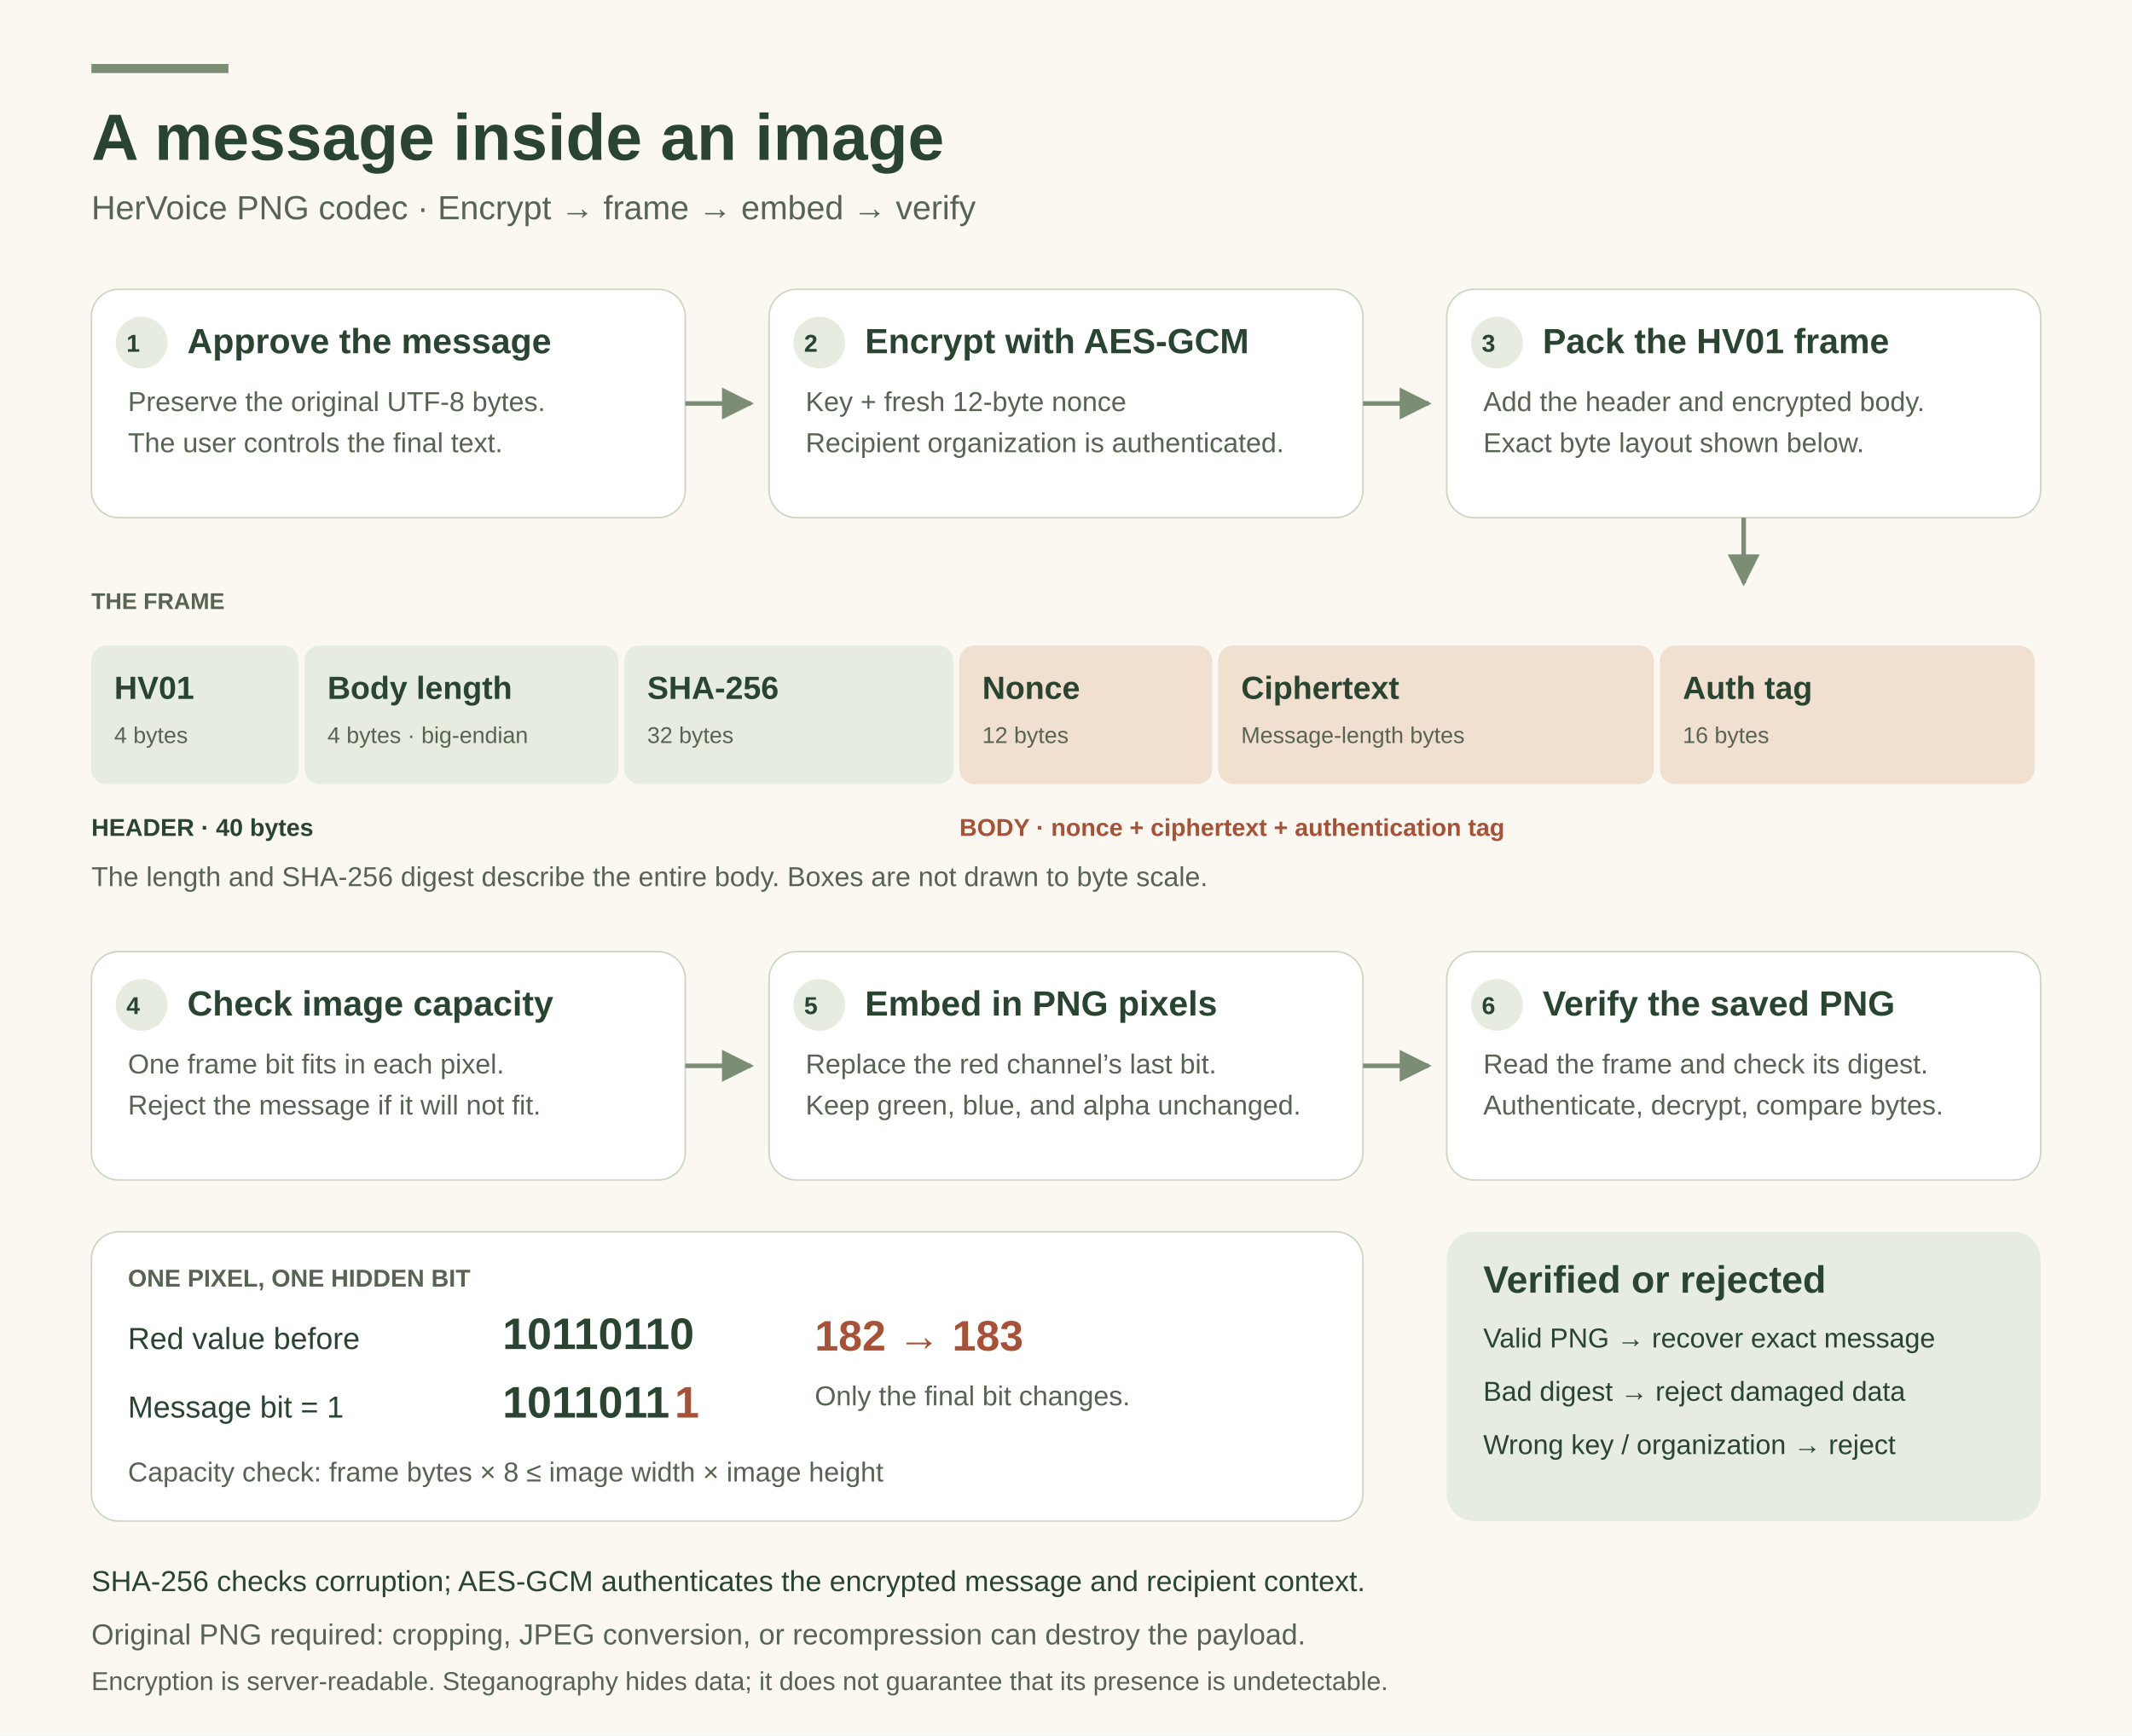
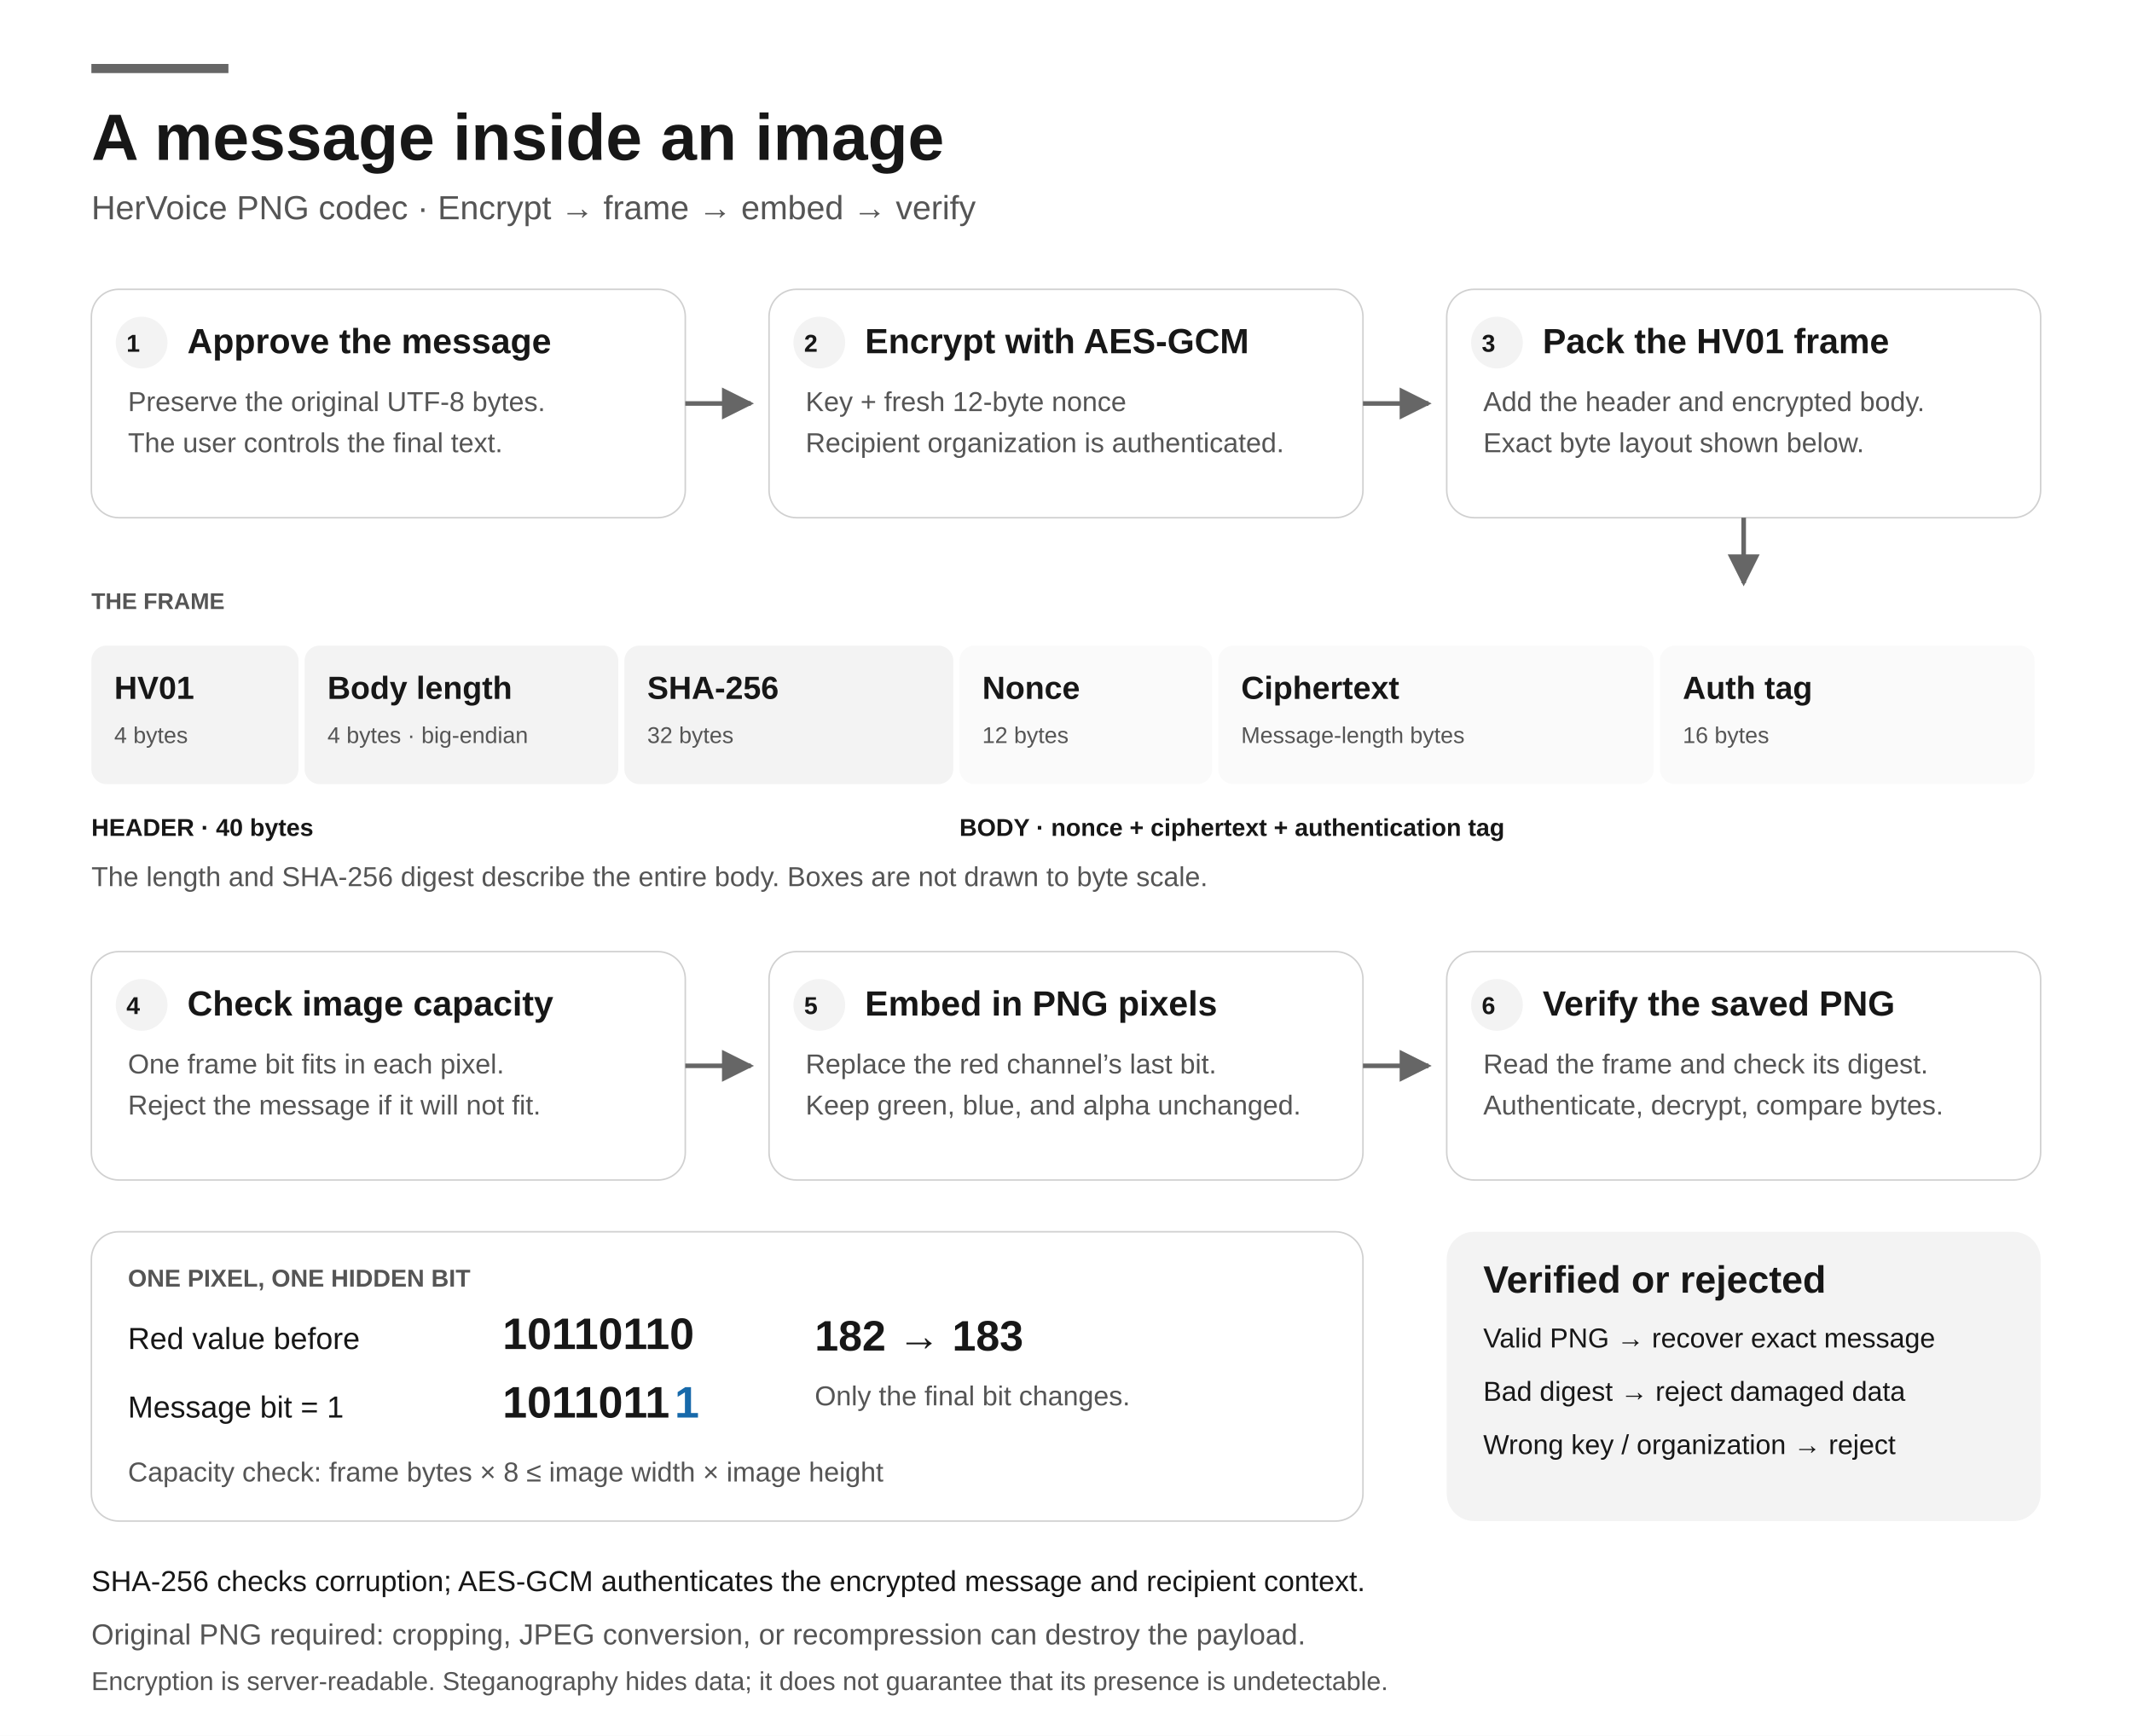
<svg xmlns="http://www.w3.org/2000/svg" width="1400" height="1140" viewBox="0 0 1400 1140" role="img" aria-labelledby="title desc">
  <defs>
    <marker id="arrow" viewBox="0 0 10 10" refX="9" refY="5" markerWidth="7" markerHeight="7" orient="auto">
-       <path d="M0 0 L10 5 L0 10" fill="#7b8e75" />
+       <path d="M0 0 L10 5 L0 10" fill="#666666" />
    </marker>
  </defs>
-   <rect width="1400" height="1140" fill="#faf8f1" />
-   <rect x="60" y="42" width="90" height="6" fill="#7b8e75" />
-   <text x="60" y="105" font-family="Arial, sans-serif" font-size="43" fill="#294431" font-weight="700">A message inside an image</text>
-   <text x="60" y="144" font-family="Arial, sans-serif" font-size="22" fill="#586453" font-weight="400">HerVoice PNG codec · Encrypt → frame → embed → verify</text>
-   <rect x="60" y="190" width="390" height="150" rx="18" fill="white" stroke="#cbd5c2" />
-   <circle cx="93" cy="225" r="17" fill="#e6ecdf" />
-   <text x="83" y="231" font-family="Arial, sans-serif" font-size="16" fill="#294431" font-weight="700">1</text>
-   <text x="123" y="232" font-family="Arial, sans-serif" font-size="23" fill="#294431" font-weight="700">Approve the message</text>
-   <text x="84" y="270" font-family="Arial, sans-serif" font-size="18" fill="#586453" font-weight="400">Preserve the original UTF-8 bytes.</text>
-   <text x="84" y="297" font-family="Arial, sans-serif" font-size="18" fill="#586453" font-weight="400">The user controls the final text.</text>
-   <rect x="505" y="190" width="390" height="150" rx="18" fill="white" stroke="#cbd5c2" />
-   <circle cx="538" cy="225" r="17" fill="#e6ecdf" />
-   <text x="528" y="231" font-family="Arial, sans-serif" font-size="16" fill="#294431" font-weight="700">2</text>
-   <text x="568" y="232" font-family="Arial, sans-serif" font-size="23" fill="#294431" font-weight="700">Encrypt with AES-GCM</text>
-   <text x="529" y="270" font-family="Arial, sans-serif" font-size="18" fill="#586453" font-weight="400">Key + fresh 12-byte nonce</text>
-   <text x="529" y="297" font-family="Arial, sans-serif" font-size="18" fill="#586453" font-weight="400">Recipient organization is authenticated.</text>
-   <rect x="950" y="190" width="390" height="150" rx="18" fill="white" stroke="#cbd5c2" />
-   <circle cx="983" cy="225" r="17" fill="#e6ecdf" />
-   <text x="973" y="231" font-family="Arial, sans-serif" font-size="16" fill="#294431" font-weight="700">3</text>
-   <text x="1013" y="232" font-family="Arial, sans-serif" font-size="23" fill="#294431" font-weight="700">Pack the HV01 frame</text>
-   <text x="974" y="270" font-family="Arial, sans-serif" font-size="18" fill="#586453" font-weight="400">Add the header and encrypted body.</text>
-   <text x="974" y="297" font-family="Arial, sans-serif" font-size="18" fill="#586453" font-weight="400">Exact byte layout shown below.</text>
-   <path d="M450 265 H493" fill="none" stroke="#7b8e75" stroke-width="3" marker-end="url(#arrow)" />
-   <path d="M895 265 H938" fill="none" stroke="#7b8e75" stroke-width="3" marker-end="url(#arrow)" />
-   <path d="M1145 340 V383" fill="none" stroke="#7b8e75" stroke-width="3" marker-end="url(#arrow)" />
-   <text x="60" y="400" font-family="Arial, sans-serif" font-size="15" fill="#586453" font-weight="700">THE FRAME</text>
-   <rect x="60" y="424" width="136" height="91" rx="10" fill="#e6ecdf" />
-   <text x="75" y="459" font-family="Arial, sans-serif" font-size="21" fill="#294431" font-weight="700">HV01</text>
-   <text x="75" y="488" font-family="Arial, sans-serif" font-size="15" fill="#586453" font-weight="400">4 bytes</text>
-   <rect x="200" y="424" width="206" height="91" rx="10" fill="#e6ecdf" />
-   <text x="215" y="459" font-family="Arial, sans-serif" font-size="21" fill="#294431" font-weight="700">Body length</text>
-   <text x="215" y="488" font-family="Arial, sans-serif" font-size="15" fill="#586453" font-weight="400">4 bytes · big-endian</text>
-   <rect x="410" y="424" width="216" height="91" rx="10" fill="#e6ecdf" />
-   <text x="425" y="459" font-family="Arial, sans-serif" font-size="21" fill="#294431" font-weight="700">SHA-256</text>
-   <text x="425" y="488" font-family="Arial, sans-serif" font-size="15" fill="#586453" font-weight="400">32 bytes</text>
-   <rect x="630" y="424" width="166" height="91" rx="10" fill="#f1dfcf" />
-   <text x="645" y="459" font-family="Arial, sans-serif" font-size="21" fill="#294431" font-weight="700">Nonce</text>
-   <text x="645" y="488" font-family="Arial, sans-serif" font-size="15" fill="#586453" font-weight="400">12 bytes</text>
-   <rect x="800" y="424" width="286" height="91" rx="10" fill="#f1dfcf" />
-   <text x="815" y="459" font-family="Arial, sans-serif" font-size="21" fill="#294431" font-weight="700">Ciphertext</text>
-   <text x="815" y="488" font-family="Arial, sans-serif" font-size="15" fill="#586453" font-weight="400">Message-length bytes</text>
-   <rect x="1090" y="424" width="246" height="91" rx="10" fill="#f1dfcf" />
-   <text x="1105" y="459" font-family="Arial, sans-serif" font-size="21" fill="#294431" font-weight="700">Auth tag</text>
-   <text x="1105" y="488" font-family="Arial, sans-serif" font-size="15" fill="#586453" font-weight="400">16 bytes</text>
-   <text x="60" y="549" font-family="Arial, sans-serif" font-size="16" fill="#294431" font-weight="700">HEADER · 40 bytes</text>
-   <text x="630" y="549" font-family="Arial, sans-serif" font-size="16" fill="#a95136" font-weight="700">BODY · nonce + ciphertext + authentication tag</text>
-   <text x="60" y="582" font-family="Arial, sans-serif" font-size="18" fill="#586453" font-weight="400">The length and SHA-256 digest describe the entire body. Boxes are not drawn to byte scale.</text>
-   <rect x="60" y="625" width="390" height="150" rx="18" fill="white" stroke="#cbd5c2" />
-   <circle cx="93" cy="660" r="17" fill="#e6ecdf" />
-   <text x="83" y="666" font-family="Arial, sans-serif" font-size="16" fill="#294431" font-weight="700">4</text>
-   <text x="123" y="667" font-family="Arial, sans-serif" font-size="23" fill="#294431" font-weight="700">Check image capacity</text>
-   <text x="84" y="705" font-family="Arial, sans-serif" font-size="18" fill="#586453" font-weight="400">One frame bit fits in each pixel.</text>
-   <text x="84" y="732" font-family="Arial, sans-serif" font-size="18" fill="#586453" font-weight="400">Reject the message if it will not fit.</text>
-   <rect x="505" y="625" width="390" height="150" rx="18" fill="white" stroke="#cbd5c2" />
-   <circle cx="538" cy="660" r="17" fill="#e6ecdf" />
-   <text x="528" y="666" font-family="Arial, sans-serif" font-size="16" fill="#294431" font-weight="700">5</text>
-   <text x="568" y="667" font-family="Arial, sans-serif" font-size="23" fill="#294431" font-weight="700">Embed in PNG pixels</text>
-   <text x="529" y="705" font-family="Arial, sans-serif" font-size="18" fill="#586453" font-weight="400">Replace the red channel’s last bit.</text>
-   <text x="529" y="732" font-family="Arial, sans-serif" font-size="18" fill="#586453" font-weight="400">Keep green, blue, and alpha unchanged.</text>
-   <rect x="950" y="625" width="390" height="150" rx="18" fill="white" stroke="#cbd5c2" />
-   <circle cx="983" cy="660" r="17" fill="#e6ecdf" />
-   <text x="973" y="666" font-family="Arial, sans-serif" font-size="16" fill="#294431" font-weight="700">6</text>
-   <text x="1013" y="667" font-family="Arial, sans-serif" font-size="23" fill="#294431" font-weight="700">Verify the saved PNG</text>
-   <text x="974" y="705" font-family="Arial, sans-serif" font-size="18" fill="#586453" font-weight="400">Read the frame and check its digest.</text>
-   <text x="974" y="732" font-family="Arial, sans-serif" font-size="18" fill="#586453" font-weight="400">Authenticate, decrypt, compare bytes.</text>
-   <path d="M450 700 H493" fill="none" stroke="#7b8e75" stroke-width="3" marker-end="url(#arrow)" />
-   <path d="M895 700 H938" fill="none" stroke="#7b8e75" stroke-width="3" marker-end="url(#arrow)" />
-   <rect x="60" y="809" width="835" height="190" rx="18" fill="white" stroke="#cbd5c2" />
-   <text x="84" y="845" font-family="Arial, sans-serif" font-size="16" fill="#586453" font-weight="700">ONE PIXEL, ONE HIDDEN BIT</text>
-   <text x="84" y="886" font-family="Arial, sans-serif" font-size="20" fill="#294431" font-weight="400">Red value before</text>
-   <text x="330" y="886" font-family="Arial, sans-serif" font-size="29" fill="#294431" font-weight="700">10110110</text>
-   <text x="84" y="931" font-family="Arial, sans-serif" font-size="20" fill="#294431" font-weight="400">Message bit = 1</text>
-   <text x="330" y="931" font-family="Arial, sans-serif" font-size="29" fill="#294431" font-weight="700">1011011</text>
-   <text x="443" y="931" font-family="Arial, sans-serif" font-size="29" fill="#a95136" font-weight="700">1</text>
-   <text x="535" y="887" font-family="Arial, sans-serif" font-size="28" fill="#a95136" font-weight="700">182 → 183</text>
-   <text x="535" y="923" font-family="Arial, sans-serif" font-size="18" fill="#586453" font-weight="400">Only the final bit changes.</text>
-   <text x="84" y="973" font-family="Arial, sans-serif" font-size="18" fill="#586453" font-weight="400">Capacity check: frame bytes × 8 ≤ image width × image height</text>
-   <rect x="950" y="809" width="390" height="190" rx="18" fill="#e6ecdf" />
-   <text x="974" y="849" font-family="Arial, sans-serif" font-size="25" fill="#294431" font-weight="700">Verified or rejected</text>
-   <text x="974" y="885" font-family="Arial, sans-serif" font-size="18" fill="#294431" font-weight="400">Valid PNG → recover exact message</text>
-   <text x="974" y="920" font-family="Arial, sans-serif" font-size="18" fill="#294431" font-weight="400">Bad digest → reject damaged data</text>
-   <text x="974" y="955" font-family="Arial, sans-serif" font-size="18" fill="#294431" font-weight="400">Wrong key / organization → reject</text>
-   <text x="60" y="1045" font-family="Arial, sans-serif" font-size="19" fill="#294431" font-weight="400">SHA-256 checks corruption; AES-GCM authenticates the encrypted message and recipient context.</text>
-   <text x="60" y="1080" font-family="Arial, sans-serif" font-size="19" fill="#586453" font-weight="400">Original PNG required: cropping, JPEG conversion, or recompression can destroy the payload.</text>
-   <text x="60" y="1110" font-family="Arial, sans-serif" font-size="17" fill="#586453" font-weight="400">Encryption is server-readable. Steganography hides data; it does not guarantee that its presence is undetectable.</text>
+   <rect width="1400" height="1140" fill="#ffffff" />
+   <rect x="60" y="42" width="90" height="6" fill="#666666" />
+   <text x="60" y="105" font-family="Arial, sans-serif" font-size="43" fill="#171717" font-weight="700">A message inside an image</text>
+   <text x="60" y="144" font-family="Arial, sans-serif" font-size="22" fill="#555555" font-weight="400">HerVoice PNG codec · Encrypt → frame → embed → verify</text>
+   <rect x="60" y="190" width="390" height="150" rx="18" fill="white" stroke="#d0d0d0" />
+   <circle cx="93" cy="225" r="17" fill="#f3f3f3" />
+   <text x="83" y="231" font-family="Arial, sans-serif" font-size="16" fill="#171717" font-weight="700">1</text>
+   <text x="123" y="232" font-family="Arial, sans-serif" font-size="23" fill="#171717" font-weight="700">Approve the message</text>
+   <text x="84" y="270" font-family="Arial, sans-serif" font-size="18" fill="#555555" font-weight="400">Preserve the original UTF-8 bytes.</text>
+   <text x="84" y="297" font-family="Arial, sans-serif" font-size="18" fill="#555555" font-weight="400">The user controls the final text.</text>
+   <rect x="505" y="190" width="390" height="150" rx="18" fill="white" stroke="#d0d0d0" />
+   <circle cx="538" cy="225" r="17" fill="#f3f3f3" />
+   <text x="528" y="231" font-family="Arial, sans-serif" font-size="16" fill="#171717" font-weight="700">2</text>
+   <text x="568" y="232" font-family="Arial, sans-serif" font-size="23" fill="#171717" font-weight="700">Encrypt with AES-GCM</text>
+   <text x="529" y="270" font-family="Arial, sans-serif" font-size="18" fill="#555555" font-weight="400">Key + fresh 12-byte nonce</text>
+   <text x="529" y="297" font-family="Arial, sans-serif" font-size="18" fill="#555555" font-weight="400">Recipient organization is authenticated.</text>
+   <rect x="950" y="190" width="390" height="150" rx="18" fill="white" stroke="#d0d0d0" />
+   <circle cx="983" cy="225" r="17" fill="#f3f3f3" />
+   <text x="973" y="231" font-family="Arial, sans-serif" font-size="16" fill="#171717" font-weight="700">3</text>
+   <text x="1013" y="232" font-family="Arial, sans-serif" font-size="23" fill="#171717" font-weight="700">Pack the HV01 frame</text>
+   <text x="974" y="270" font-family="Arial, sans-serif" font-size="18" fill="#555555" font-weight="400">Add the header and encrypted body.</text>
+   <text x="974" y="297" font-family="Arial, sans-serif" font-size="18" fill="#555555" font-weight="400">Exact byte layout shown below.</text>
+   <path d="M450 265 H493" fill="none" stroke="#666666" stroke-width="3" marker-end="url(#arrow)" />
+   <path d="M895 265 H938" fill="none" stroke="#666666" stroke-width="3" marker-end="url(#arrow)" />
+   <path d="M1145 340 V383" fill="none" stroke="#666666" stroke-width="3" marker-end="url(#arrow)" />
+   <text x="60" y="400" font-family="Arial, sans-serif" font-size="15" fill="#555555" font-weight="700">THE FRAME</text>
+   <rect x="60" y="424" width="136" height="91" rx="10" fill="#f3f3f3" />
+   <text x="75" y="459" font-family="Arial, sans-serif" font-size="21" fill="#171717" font-weight="700">HV01</text>
+   <text x="75" y="488" font-family="Arial, sans-serif" font-size="15" fill="#555555" font-weight="400">4 bytes</text>
+   <rect x="200" y="424" width="206" height="91" rx="10" fill="#f3f3f3" />
+   <text x="215" y="459" font-family="Arial, sans-serif" font-size="21" fill="#171717" font-weight="700">Body length</text>
+   <text x="215" y="488" font-family="Arial, sans-serif" font-size="15" fill="#555555" font-weight="400">4 bytes · big-endian</text>
+   <rect x="410" y="424" width="216" height="91" rx="10" fill="#f3f3f3" />
+   <text x="425" y="459" font-family="Arial, sans-serif" font-size="21" fill="#171717" font-weight="700">SHA-256</text>
+   <text x="425" y="488" font-family="Arial, sans-serif" font-size="15" fill="#555555" font-weight="400">32 bytes</text>
+   <rect x="630" y="424" width="166" height="91" rx="10" fill="#fafafa" />
+   <text x="645" y="459" font-family="Arial, sans-serif" font-size="21" fill="#171717" font-weight="700">Nonce</text>
+   <text x="645" y="488" font-family="Arial, sans-serif" font-size="15" fill="#555555" font-weight="400">12 bytes</text>
+   <rect x="800" y="424" width="286" height="91" rx="10" fill="#fafafa" />
+   <text x="815" y="459" font-family="Arial, sans-serif" font-size="21" fill="#171717" font-weight="700">Ciphertext</text>
+   <text x="815" y="488" font-family="Arial, sans-serif" font-size="15" fill="#555555" font-weight="400">Message-length bytes</text>
+   <rect x="1090" y="424" width="246" height="91" rx="10" fill="#fafafa" />
+   <text x="1105" y="459" font-family="Arial, sans-serif" font-size="21" fill="#171717" font-weight="700">Auth tag</text>
+   <text x="1105" y="488" font-family="Arial, sans-serif" font-size="15" fill="#555555" font-weight="400">16 bytes</text>
+   <text x="60" y="549" font-family="Arial, sans-serif" font-size="16" fill="#171717" font-weight="700">HEADER · 40 bytes</text>
+   <text x="630" y="549" font-family="Arial, sans-serif" font-size="16" fill="#171717" font-weight="700">BODY · nonce + ciphertext + authentication tag</text>
+   <text x="60" y="582" font-family="Arial, sans-serif" font-size="18" fill="#555555" font-weight="400">The length and SHA-256 digest describe the entire body. Boxes are not drawn to byte scale.</text>
+   <rect x="60" y="625" width="390" height="150" rx="18" fill="white" stroke="#d0d0d0" />
+   <circle cx="93" cy="660" r="17" fill="#f3f3f3" />
+   <text x="83" y="666" font-family="Arial, sans-serif" font-size="16" fill="#171717" font-weight="700">4</text>
+   <text x="123" y="667" font-family="Arial, sans-serif" font-size="23" fill="#171717" font-weight="700">Check image capacity</text>
+   <text x="84" y="705" font-family="Arial, sans-serif" font-size="18" fill="#555555" font-weight="400">One frame bit fits in each pixel.</text>
+   <text x="84" y="732" font-family="Arial, sans-serif" font-size="18" fill="#555555" font-weight="400">Reject the message if it will not fit.</text>
+   <rect x="505" y="625" width="390" height="150" rx="18" fill="white" stroke="#d0d0d0" />
+   <circle cx="538" cy="660" r="17" fill="#f3f3f3" />
+   <text x="528" y="666" font-family="Arial, sans-serif" font-size="16" fill="#171717" font-weight="700">5</text>
+   <text x="568" y="667" font-family="Arial, sans-serif" font-size="23" fill="#171717" font-weight="700">Embed in PNG pixels</text>
+   <text x="529" y="705" font-family="Arial, sans-serif" font-size="18" fill="#555555" font-weight="400">Replace the red channel’s last bit.</text>
+   <text x="529" y="732" font-family="Arial, sans-serif" font-size="18" fill="#555555" font-weight="400">Keep green, blue, and alpha unchanged.</text>
+   <rect x="950" y="625" width="390" height="150" rx="18" fill="white" stroke="#d0d0d0" />
+   <circle cx="983" cy="660" r="17" fill="#f3f3f3" />
+   <text x="973" y="666" font-family="Arial, sans-serif" font-size="16" fill="#171717" font-weight="700">6</text>
+   <text x="1013" y="667" font-family="Arial, sans-serif" font-size="23" fill="#171717" font-weight="700">Verify the saved PNG</text>
+   <text x="974" y="705" font-family="Arial, sans-serif" font-size="18" fill="#555555" font-weight="400">Read the frame and check its digest.</text>
+   <text x="974" y="732" font-family="Arial, sans-serif" font-size="18" fill="#555555" font-weight="400">Authenticate, decrypt, compare bytes.</text>
+   <path d="M450 700 H493" fill="none" stroke="#666666" stroke-width="3" marker-end="url(#arrow)" />
+   <path d="M895 700 H938" fill="none" stroke="#666666" stroke-width="3" marker-end="url(#arrow)" />
+   <rect x="60" y="809" width="835" height="190" rx="18" fill="white" stroke="#d0d0d0" />
+   <text x="84" y="845" font-family="Arial, sans-serif" font-size="16" fill="#555555" font-weight="700">ONE PIXEL, ONE HIDDEN BIT</text>
+   <text x="84" y="886" font-family="Arial, sans-serif" font-size="20" fill="#171717" font-weight="400">Red value before</text>
+   <text x="330" y="886" font-family="Arial, sans-serif" font-size="29" fill="#171717" font-weight="700">10110110</text>
+   <text x="84" y="931" font-family="Arial, sans-serif" font-size="20" fill="#171717" font-weight="400">Message bit = 1</text>
+   <text x="330" y="931" font-family="Arial, sans-serif" font-size="29" fill="#171717" font-weight="700">1011011</text>
+   <text x="443" y="931" font-family="Arial, sans-serif" font-size="29" fill="#1769aa" font-weight="700">1</text>
+   <text x="535" y="887" font-family="Arial, sans-serif" font-size="28" fill="#171717" font-weight="700">182 → 183</text>
+   <text x="535" y="923" font-family="Arial, sans-serif" font-size="18" fill="#555555" font-weight="400">Only the final bit changes.</text>
+   <text x="84" y="973" font-family="Arial, sans-serif" font-size="18" fill="#555555" font-weight="400">Capacity check: frame bytes × 8 ≤ image width × image height</text>
+   <rect x="950" y="809" width="390" height="190" rx="18" fill="#f3f3f3" />
+   <text x="974" y="849" font-family="Arial, sans-serif" font-size="25" fill="#171717" font-weight="700">Verified or rejected</text>
+   <text x="974" y="885" font-family="Arial, sans-serif" font-size="18" fill="#171717" font-weight="400">Valid PNG → recover exact message</text>
+   <text x="974" y="920" font-family="Arial, sans-serif" font-size="18" fill="#171717" font-weight="400">Bad digest → reject damaged data</text>
+   <text x="974" y="955" font-family="Arial, sans-serif" font-size="18" fill="#171717" font-weight="400">Wrong key / organization → reject</text>
+   <text x="60" y="1045" font-family="Arial, sans-serif" font-size="19" fill="#171717" font-weight="400">SHA-256 checks corruption; AES-GCM authenticates the encrypted message and recipient context.</text>
+   <text x="60" y="1080" font-family="Arial, sans-serif" font-size="19" fill="#555555" font-weight="400">Original PNG required: cropping, JPEG conversion, or recompression can destroy the payload.</text>
+   <text x="60" y="1110" font-family="Arial, sans-serif" font-size="17" fill="#555555" font-weight="400">Encryption is server-readable. Steganography hides data; it does not guarantee that its presence is undetectable.</text>
</svg>
